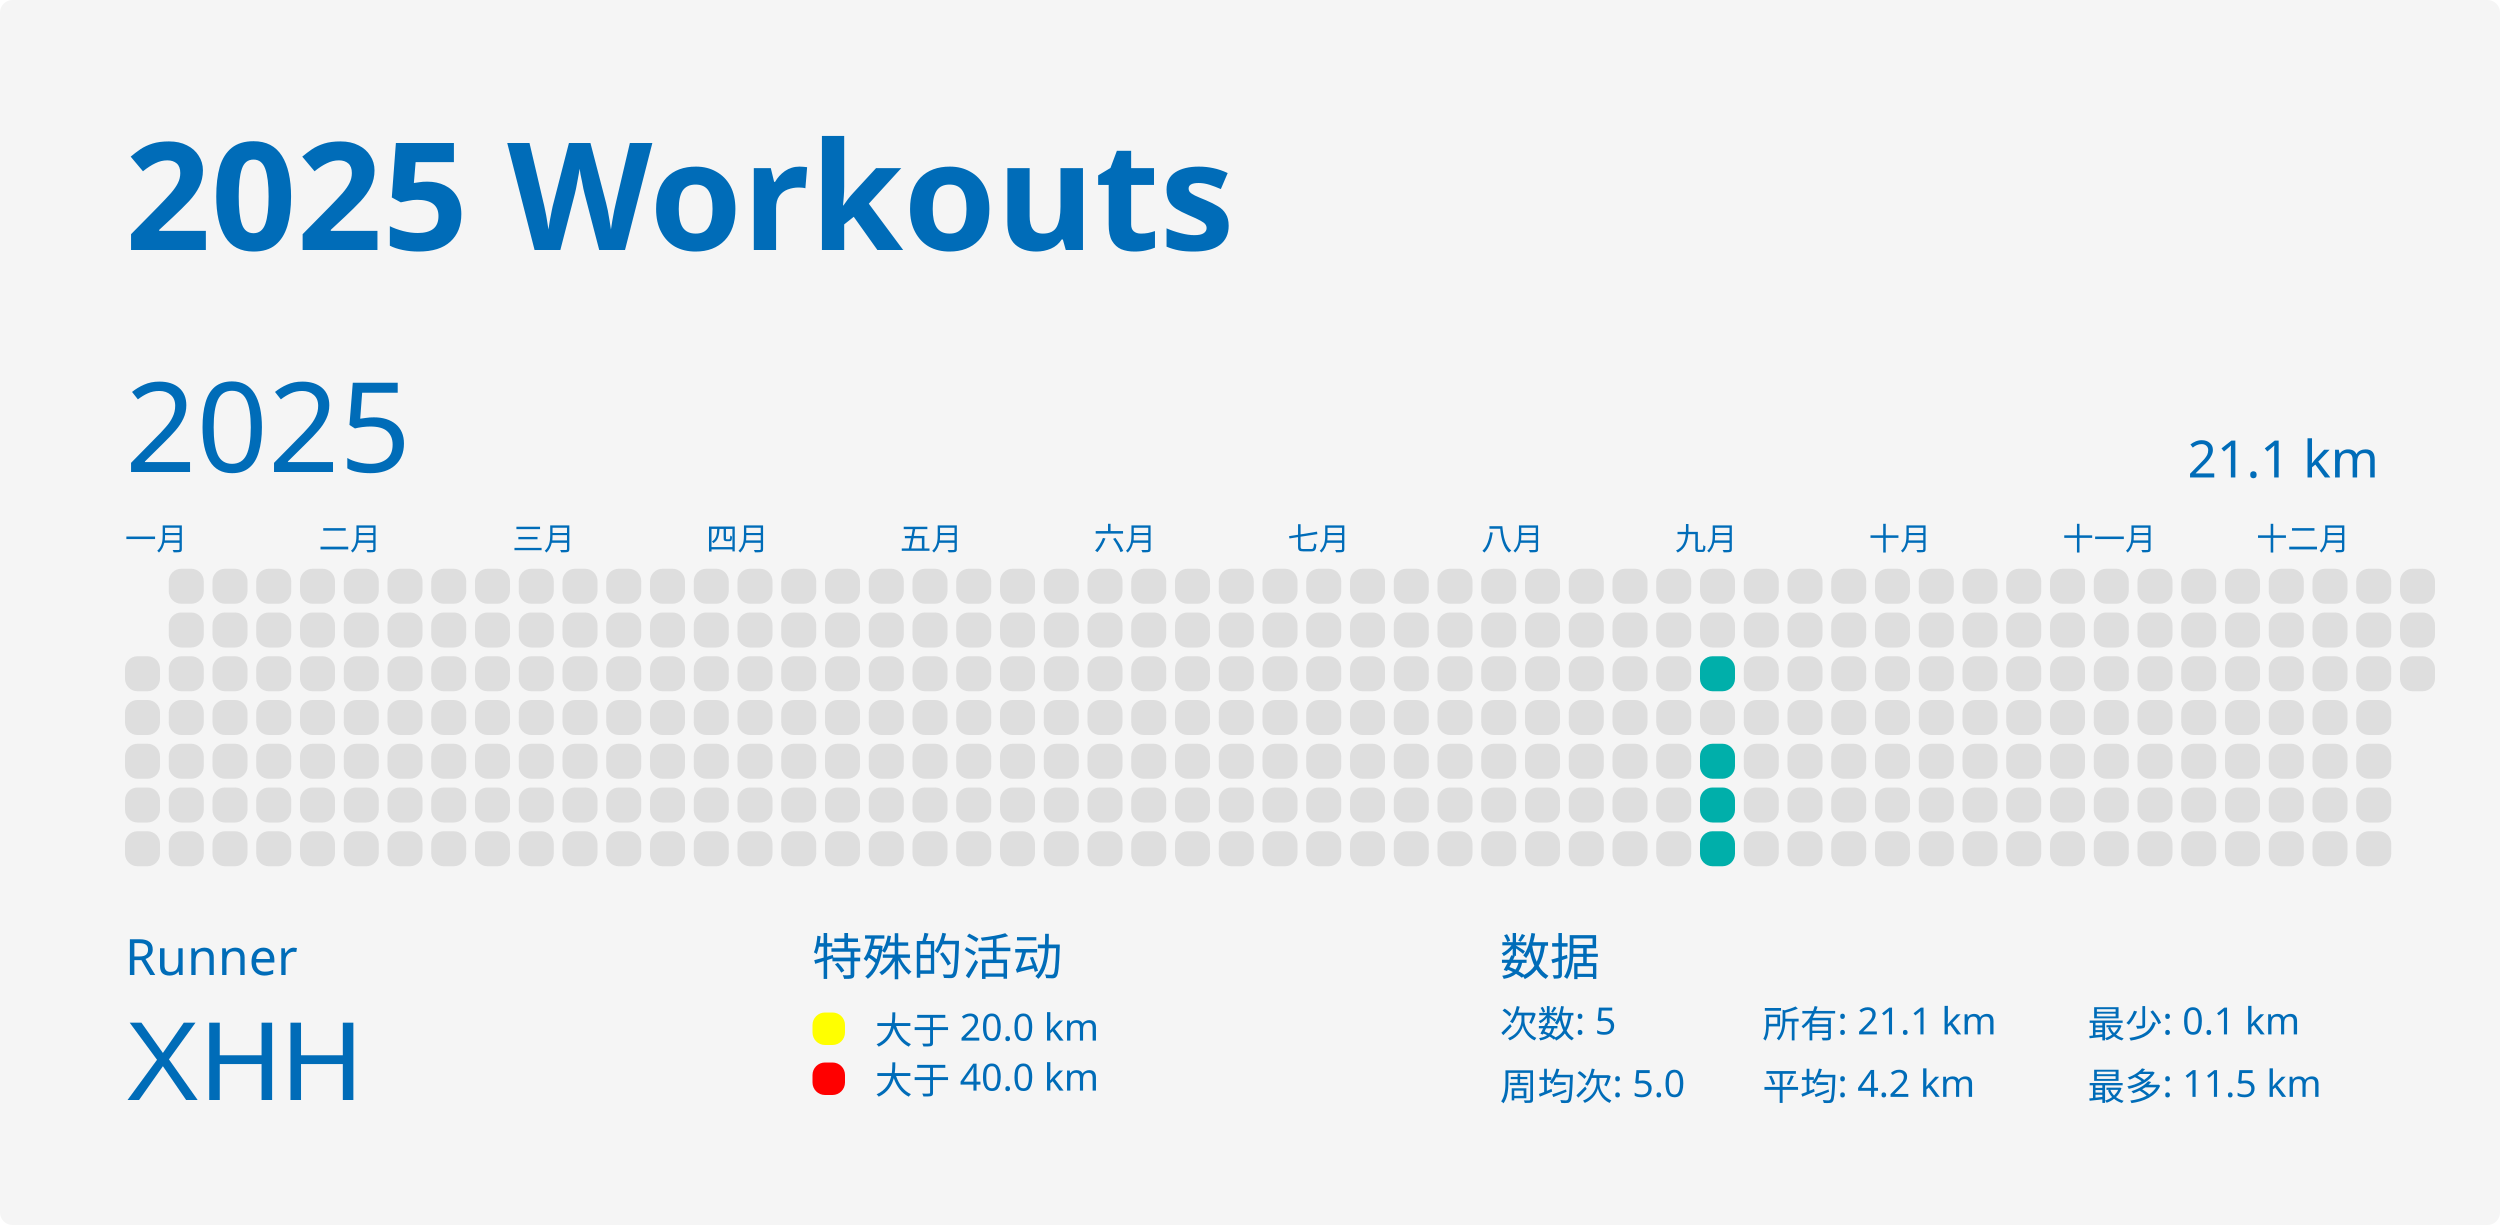
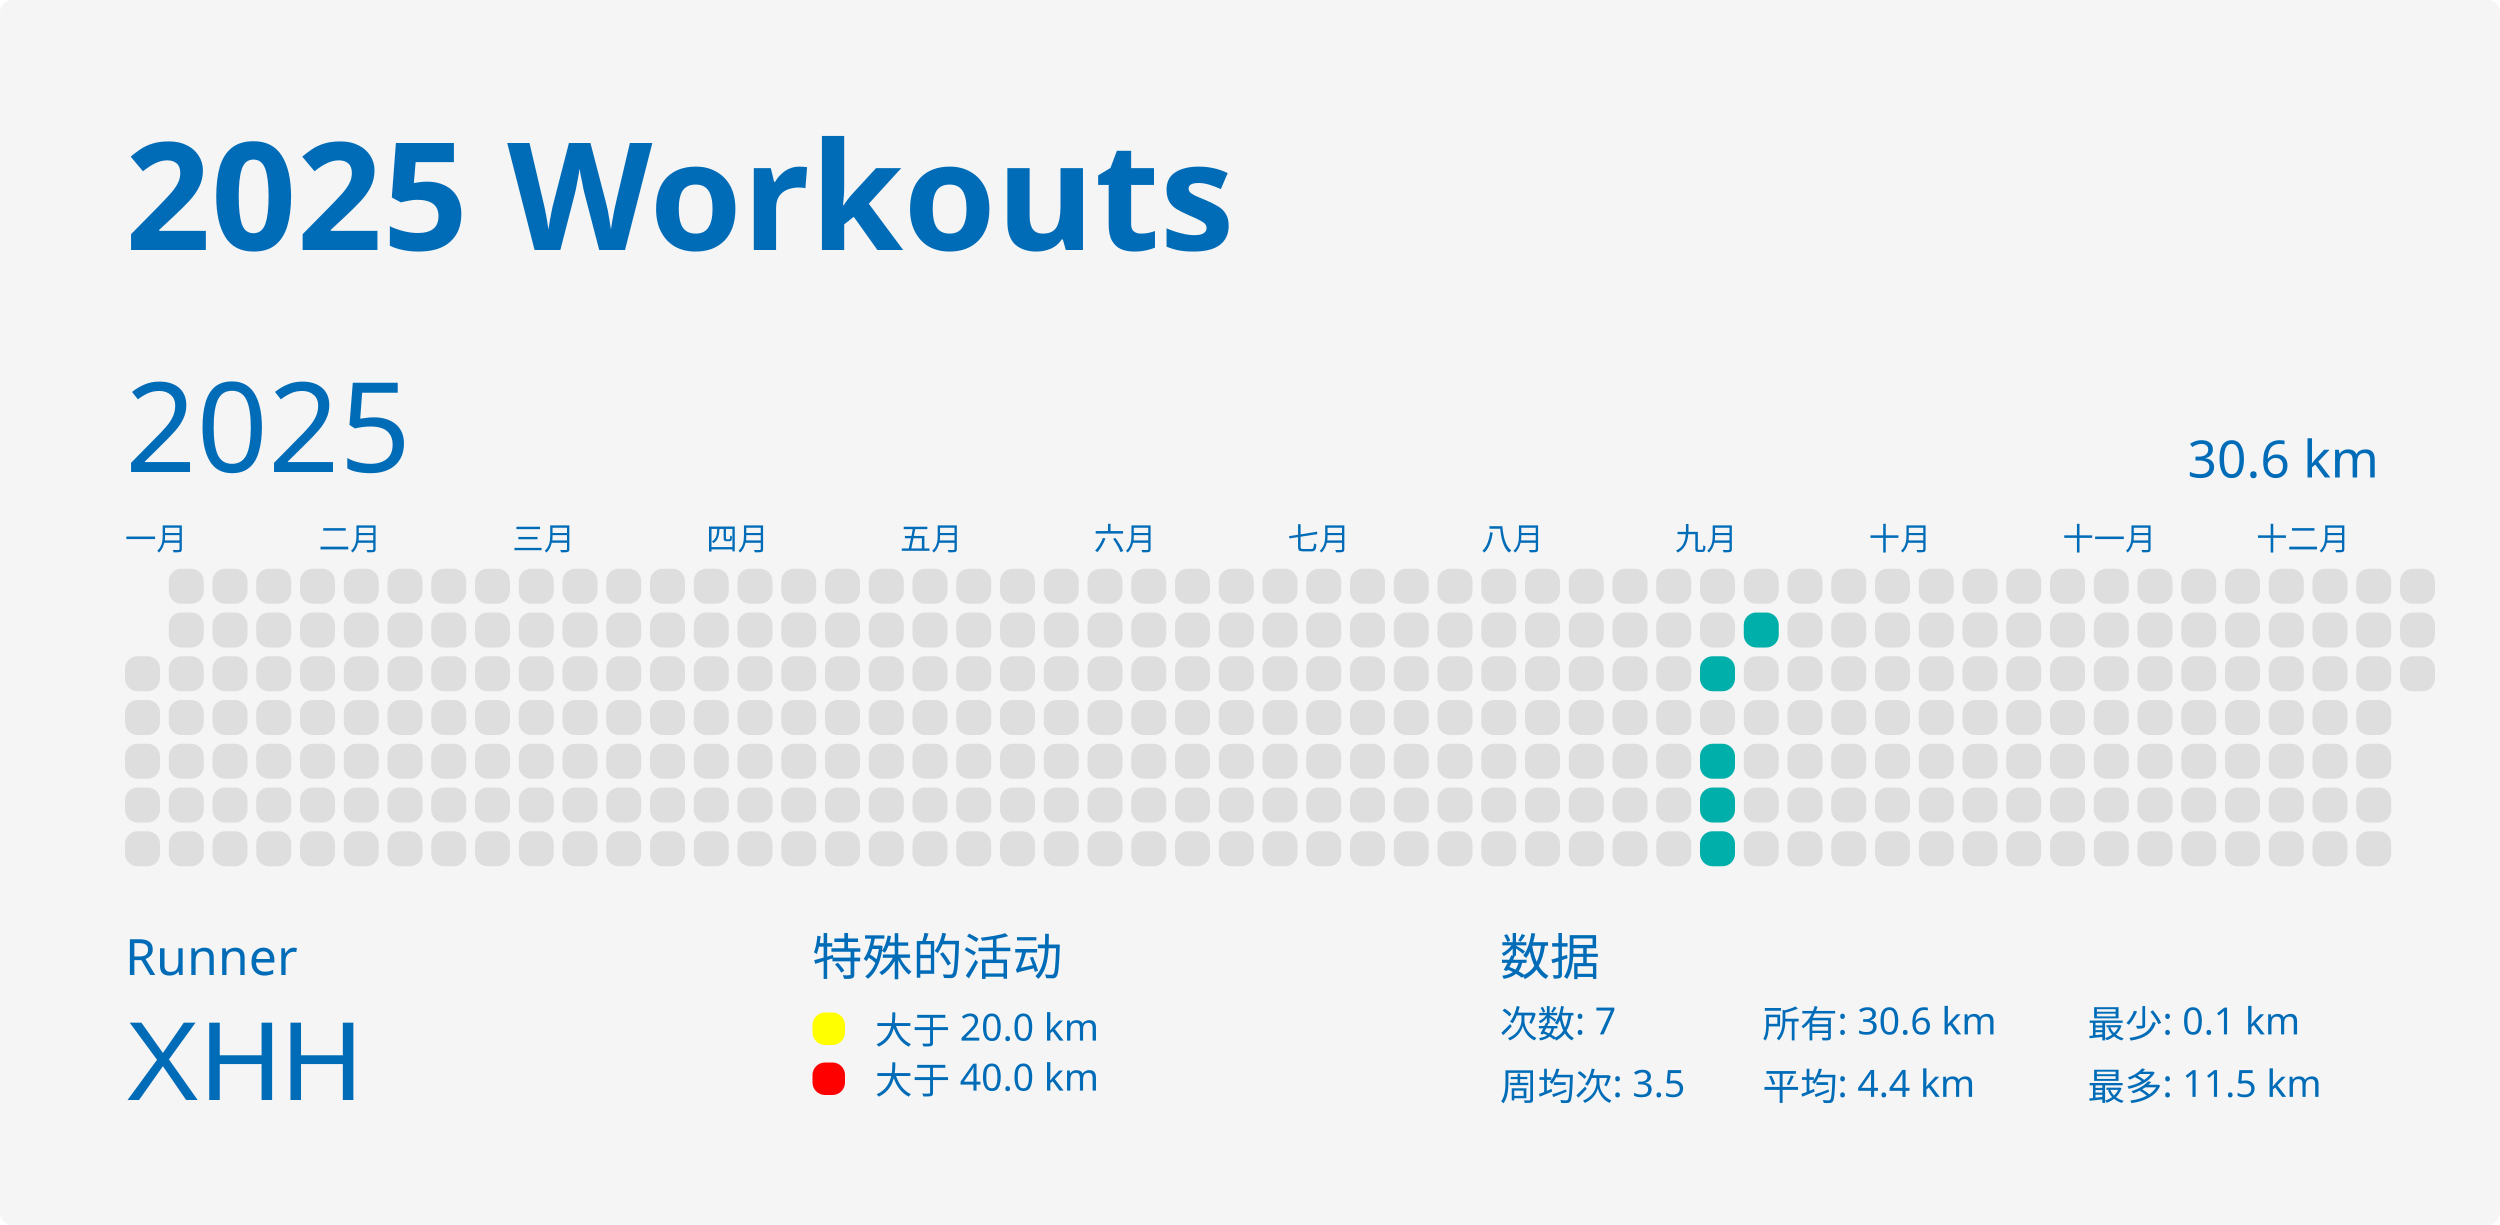
<svg xmlns="http://www.w3.org/2000/svg" baseProfile="full" height="98mm" version="1.1" viewBox="0,0,200,98" width="200mm">
  <defs />
  <rect fill="#f5f5f5" height="98" rx="1" ry="1" width="200" x="0" y="0" />
  <text fill="#006cb8" style="font-size:12px; font-family:MGI-Regular; font-weight:bold;" x="10" y="20">2025 Workouts</text>
  <text fill="#006cb8" style="font-size:4px; font-family:MGI-Regular" x="10" y="78">Runner</text>
  <text fill="#006cb8" style="font-size:9px; font-family:Arial" x="10" y="88">XHH</text>
  <text fill="#006cb8" style="font-size:4px; font-family:MGI-Regular" x="65" y="78">特殊的活动</text>
  <rect fill="yellow" height="2.6" rx="1" ry="1" width="2.6" x="65" y="81" />
  <text fill="#006cb8" style="font-size:3px; font-family:MGI-Regular" x="70" y="83.5">大于 20.0 km</text>
  <rect fill="red" height="2.6" rx="1" ry="1" width="2.6" x="65" y="85" />
  <text fill="#006cb8" style="font-size:3px; font-family:MGI-Regular" x="70" y="87.5">大于 40.0 km</text>
  <text fill="#006cb8" style="font-size:4px; font-family:MGI-Regular" x="120" y="78">数据</text>
-   <text fill="#006cb8" style="font-size:3px; font-family:MGI-Regular" x="120" y="83">次数: 5</text>
-   <text fill="#006cb8" style="font-size:3px; font-family:MGI-Regular" x="120" y="88">周均次: 5.0</text>
-   <text fill="#006cb8" style="font-size:3px; font-family:MGI-Regular" x="141" y="83">所有: 21.1 km</text>
-   <text fill="#006cb8" style="font-size:3px; font-family:MGI-Regular" x="141" y="88">平均: 4.2 km</text>
+   <text fill="#006cb8" style="font-size:3px; font-family:MGI-Regular" x="120" y="83">次数: 7</text>
+   <text fill="#006cb8" style="font-size:3px; font-family:MGI-Regular" x="120" y="88">周均次: 3.5</text>
+   <text fill="#006cb8" style="font-size:3px; font-family:MGI-Regular" x="141" y="83">所有: 30.6 km</text>
+   <text fill="#006cb8" style="font-size:3px; font-family:MGI-Regular" x="141" y="88">平均: 4.4 km</text>
  <text fill="#006cb8" style="font-size:3px; font-family:MGI-Regular" x="167" y="83">最少: 0.1 km</text>
  <text fill="#006cb8" style="font-size:3px; font-family:MGI-Regular" x="167" y="88">最多: 11.5 km</text>
  <text dominant-baseline="hanging" fill="#006cb8" style="font-size:10.0px; font-family:MGI-Regular;" x="10" y="30">2025</text>
-   <text dominant-baseline="hanging" fill="#006cb8" style="font-size:4.125px; font-family:MGI-Regular;" x="175" y="35">21.1 km</text>
+   <text dominant-baseline="hanging" fill="#006cb8" style="font-size:4.125px; font-family:MGI-Regular;" x="175" y="35">30.6 km</text>
  <text fill="#006cb8" style="font-size:2.5px; font-family:MGI-Regular" x="10.0" y="44">一月</text>
  <text fill="#006cb8" style="font-size:2.5px; font-family:MGI-Regular" x="25.5" y="44">二月</text>
  <text fill="#006cb8" style="font-size:2.5px; font-family:MGI-Regular" x="41.0" y="44">三月</text>
  <text fill="#006cb8" style="font-size:2.5px; font-family:MGI-Regular" x="56.5" y="44">四月</text>
  <text fill="#006cb8" style="font-size:2.5px; font-family:MGI-Regular" x="72.0" y="44">五月</text>
  <text fill="#006cb8" style="font-size:2.5px; font-family:MGI-Regular" x="87.5" y="44">六月</text>
  <text fill="#006cb8" style="font-size:2.5px; font-family:MGI-Regular" x="103.0" y="44">七月</text>
  <text fill="#006cb8" style="font-size:2.5px; font-family:MGI-Regular" x="118.5" y="44">八月</text>
  <text fill="#006cb8" style="font-size:2.5px; font-family:MGI-Regular" x="134.0" y="44">九月</text>
  <text fill="#006cb8" style="font-size:2.5px; font-family:MGI-Regular" x="149.5" y="44">十月</text>
  <text fill="#006cb8" style="font-size:2.5px; font-family:MGI-Regular" x="165.0" y="44">十一月</text>
  <text fill="#006cb8" style="font-size:2.5px; font-family:MGI-Regular" x="180.5" y="44">十二月</text>
  <rect fill="#dedede" height="2.8" rx="1" ry="1" width="2.8" x="10.0" y="52.5" />
  <rect fill="#dedede" height="2.8" rx="1" ry="1" width="2.8" x="10.0" y="56.0" />
  <rect fill="#dedede" height="2.8" rx="1" ry="1" width="2.8" x="10.0" y="59.5" />
  <rect fill="#dedede" height="2.8" rx="1" ry="1" width="2.8" x="10.0" y="63.0" />
  <rect fill="#dedede" height="2.8" rx="1" ry="1" width="2.8" x="10.0" y="66.5" />
  <rect fill="#dedede" height="2.8" rx="1" ry="1" width="2.8" x="13.5" y="45.5" />
  <rect fill="#dedede" height="2.8" rx="1" ry="1" width="2.8" x="13.5" y="49.0" />
  <rect fill="#dedede" height="2.8" rx="1" ry="1" width="2.8" x="13.5" y="52.5" />
  <rect fill="#dedede" height="2.8" rx="1" ry="1" width="2.8" x="13.5" y="56.0" />
  <rect fill="#dedede" height="2.8" rx="1" ry="1" width="2.8" x="13.5" y="59.5" />
  <rect fill="#dedede" height="2.8" rx="1" ry="1" width="2.8" x="13.5" y="63.0" />
  <rect fill="#dedede" height="2.8" rx="1" ry="1" width="2.8" x="13.5" y="66.5" />
  <rect fill="#dedede" height="2.8" rx="1" ry="1" width="2.8" x="17.0" y="45.5" />
  <rect fill="#dedede" height="2.8" rx="1" ry="1" width="2.8" x="17.0" y="49.0" />
  <rect fill="#dedede" height="2.8" rx="1" ry="1" width="2.8" x="17.0" y="52.5" />
  <rect fill="#dedede" height="2.8" rx="1" ry="1" width="2.8" x="17.0" y="56.0" />
  <rect fill="#dedede" height="2.8" rx="1" ry="1" width="2.8" x="17.0" y="59.5" />
  <rect fill="#dedede" height="2.8" rx="1" ry="1" width="2.8" x="17.0" y="63.0" />
  <rect fill="#dedede" height="2.8" rx="1" ry="1" width="2.8" x="17.0" y="66.5" />
  <rect fill="#dedede" height="2.8" rx="1" ry="1" width="2.8" x="20.5" y="45.5" />
  <rect fill="#dedede" height="2.8" rx="1" ry="1" width="2.8" x="20.5" y="49.0" />
  <rect fill="#dedede" height="2.8" rx="1" ry="1" width="2.8" x="20.5" y="52.5" />
  <rect fill="#dedede" height="2.8" rx="1" ry="1" width="2.8" x="20.5" y="56.0" />
  <rect fill="#dedede" height="2.8" rx="1" ry="1" width="2.8" x="20.5" y="59.5" />
  <rect fill="#dedede" height="2.8" rx="1" ry="1" width="2.8" x="20.5" y="63.0" />
  <rect fill="#dedede" height="2.8" rx="1" ry="1" width="2.8" x="20.5" y="66.5" />
  <rect fill="#dedede" height="2.8" rx="1" ry="1" width="2.8" x="24.0" y="45.5" />
  <rect fill="#dedede" height="2.8" rx="1" ry="1" width="2.8" x="24.0" y="49.0" />
  <rect fill="#dedede" height="2.8" rx="1" ry="1" width="2.8" x="24.0" y="52.5" />
  <rect fill="#dedede" height="2.8" rx="1" ry="1" width="2.8" x="24.0" y="56.0" />
  <rect fill="#dedede" height="2.8" rx="1" ry="1" width="2.8" x="24.0" y="59.5" />
  <rect fill="#dedede" height="2.8" rx="1" ry="1" width="2.8" x="24.0" y="63.0" />
  <rect fill="#dedede" height="2.8" rx="1" ry="1" width="2.8" x="24.0" y="66.5" />
  <rect fill="#dedede" height="2.8" rx="1" ry="1" width="2.8" x="27.5" y="45.5" />
  <rect fill="#dedede" height="2.8" rx="1" ry="1" width="2.8" x="27.5" y="49.0" />
  <rect fill="#dedede" height="2.8" rx="1" ry="1" width="2.8" x="27.5" y="52.5" />
  <rect fill="#dedede" height="2.8" rx="1" ry="1" width="2.8" x="27.5" y="56.0" />
  <rect fill="#dedede" height="2.8" rx="1" ry="1" width="2.8" x="27.5" y="59.5" />
  <rect fill="#dedede" height="2.8" rx="1" ry="1" width="2.8" x="27.5" y="63.0" />
  <rect fill="#dedede" height="2.8" rx="1" ry="1" width="2.8" x="27.5" y="66.5" />
  <rect fill="#dedede" height="2.8" rx="1" ry="1" width="2.8" x="31.0" y="45.5" />
  <rect fill="#dedede" height="2.8" rx="1" ry="1" width="2.8" x="31.0" y="49.0" />
  <rect fill="#dedede" height="2.8" rx="1" ry="1" width="2.8" x="31.0" y="52.5" />
  <rect fill="#dedede" height="2.8" rx="1" ry="1" width="2.8" x="31.0" y="56.0" />
  <rect fill="#dedede" height="2.8" rx="1" ry="1" width="2.8" x="31.0" y="59.5" />
  <rect fill="#dedede" height="2.8" rx="1" ry="1" width="2.8" x="31.0" y="63.0" />
  <rect fill="#dedede" height="2.8" rx="1" ry="1" width="2.8" x="31.0" y="66.5" />
  <rect fill="#dedede" height="2.8" rx="1" ry="1" width="2.8" x="34.5" y="45.5" />
  <rect fill="#dedede" height="2.8" rx="1" ry="1" width="2.8" x="34.5" y="49.0" />
  <rect fill="#dedede" height="2.8" rx="1" ry="1" width="2.8" x="34.5" y="52.5" />
  <rect fill="#dedede" height="2.8" rx="1" ry="1" width="2.8" x="34.5" y="56.0" />
  <rect fill="#dedede" height="2.8" rx="1" ry="1" width="2.8" x="34.5" y="59.5" />
  <rect fill="#dedede" height="2.8" rx="1" ry="1" width="2.8" x="34.5" y="63.0" />
  <rect fill="#dedede" height="2.8" rx="1" ry="1" width="2.8" x="34.5" y="66.5" />
  <rect fill="#dedede" height="2.8" rx="1" ry="1" width="2.8" x="38.0" y="45.5" />
  <rect fill="#dedede" height="2.8" rx="1" ry="1" width="2.8" x="38.0" y="49.0" />
  <rect fill="#dedede" height="2.8" rx="1" ry="1" width="2.8" x="38.0" y="52.5" />
  <rect fill="#dedede" height="2.8" rx="1" ry="1" width="2.8" x="38.0" y="56.0" />
  <rect fill="#dedede" height="2.8" rx="1" ry="1" width="2.8" x="38.0" y="59.5" />
  <rect fill="#dedede" height="2.8" rx="1" ry="1" width="2.8" x="38.0" y="63.0" />
  <rect fill="#dedede" height="2.8" rx="1" ry="1" width="2.8" x="38.0" y="66.5" />
  <rect fill="#dedede" height="2.8" rx="1" ry="1" width="2.8" x="41.5" y="45.5" />
  <rect fill="#dedede" height="2.8" rx="1" ry="1" width="2.8" x="41.5" y="49.0" />
  <rect fill="#dedede" height="2.8" rx="1" ry="1" width="2.8" x="41.5" y="52.5" />
  <rect fill="#dedede" height="2.8" rx="1" ry="1" width="2.8" x="41.5" y="56.0" />
  <rect fill="#dedede" height="2.8" rx="1" ry="1" width="2.8" x="41.5" y="59.5" />
  <rect fill="#dedede" height="2.8" rx="1" ry="1" width="2.8" x="41.5" y="63.0" />
  <rect fill="#dedede" height="2.8" rx="1" ry="1" width="2.8" x="41.5" y="66.5" />
  <rect fill="#dedede" height="2.8" rx="1" ry="1" width="2.8" x="45.0" y="45.5" />
  <rect fill="#dedede" height="2.8" rx="1" ry="1" width="2.8" x="45.0" y="49.0" />
  <rect fill="#dedede" height="2.8" rx="1" ry="1" width="2.8" x="45.0" y="52.5" />
  <rect fill="#dedede" height="2.8" rx="1" ry="1" width="2.8" x="45.0" y="56.0" />
  <rect fill="#dedede" height="2.8" rx="1" ry="1" width="2.8" x="45.0" y="59.5" />
  <rect fill="#dedede" height="2.8" rx="1" ry="1" width="2.8" x="45.0" y="63.0" />
  <rect fill="#dedede" height="2.8" rx="1" ry="1" width="2.8" x="45.0" y="66.5" />
  <rect fill="#dedede" height="2.8" rx="1" ry="1" width="2.8" x="48.5" y="45.5" />
  <rect fill="#dedede" height="2.8" rx="1" ry="1" width="2.8" x="48.5" y="49.0" />
  <rect fill="#dedede" height="2.8" rx="1" ry="1" width="2.8" x="48.5" y="52.5" />
  <rect fill="#dedede" height="2.8" rx="1" ry="1" width="2.8" x="48.5" y="56.0" />
  <rect fill="#dedede" height="2.8" rx="1" ry="1" width="2.8" x="48.5" y="59.5" />
  <rect fill="#dedede" height="2.8" rx="1" ry="1" width="2.8" x="48.5" y="63.0" />
  <rect fill="#dedede" height="2.8" rx="1" ry="1" width="2.8" x="48.5" y="66.5" />
  <rect fill="#dedede" height="2.8" rx="1" ry="1" width="2.8" x="52.0" y="45.5" />
  <rect fill="#dedede" height="2.8" rx="1" ry="1" width="2.8" x="52.0" y="49.0" />
  <rect fill="#dedede" height="2.8" rx="1" ry="1" width="2.8" x="52.0" y="52.5" />
  <rect fill="#dedede" height="2.8" rx="1" ry="1" width="2.8" x="52.0" y="56.0" />
  <rect fill="#dedede" height="2.8" rx="1" ry="1" width="2.8" x="52.0" y="59.5" />
  <rect fill="#dedede" height="2.8" rx="1" ry="1" width="2.8" x="52.0" y="63.0" />
  <rect fill="#dedede" height="2.8" rx="1" ry="1" width="2.8" x="52.0" y="66.5" />
  <rect fill="#dedede" height="2.8" rx="1" ry="1" width="2.8" x="55.5" y="45.5" />
  <rect fill="#dedede" height="2.8" rx="1" ry="1" width="2.8" x="55.5" y="49.0" />
  <rect fill="#dedede" height="2.8" rx="1" ry="1" width="2.8" x="55.5" y="52.5" />
  <rect fill="#dedede" height="2.8" rx="1" ry="1" width="2.8" x="55.5" y="56.0" />
  <rect fill="#dedede" height="2.8" rx="1" ry="1" width="2.8" x="55.5" y="59.5" />
  <rect fill="#dedede" height="2.8" rx="1" ry="1" width="2.8" x="55.5" y="63.0" />
  <rect fill="#dedede" height="2.8" rx="1" ry="1" width="2.8" x="55.5" y="66.5" />
  <rect fill="#dedede" height="2.8" rx="1" ry="1" width="2.8" x="59.0" y="45.5" />
  <rect fill="#dedede" height="2.8" rx="1" ry="1" width="2.8" x="59.0" y="49.0" />
  <rect fill="#dedede" height="2.8" rx="1" ry="1" width="2.8" x="59.0" y="52.5" />
  <rect fill="#dedede" height="2.8" rx="1" ry="1" width="2.8" x="59.0" y="56.0" />
  <rect fill="#dedede" height="2.8" rx="1" ry="1" width="2.8" x="59.0" y="59.5" />
  <rect fill="#dedede" height="2.8" rx="1" ry="1" width="2.8" x="59.0" y="63.0" />
  <rect fill="#dedede" height="2.8" rx="1" ry="1" width="2.8" x="59.0" y="66.5" />
  <rect fill="#dedede" height="2.8" rx="1" ry="1" width="2.8" x="62.5" y="45.5" />
  <rect fill="#dedede" height="2.8" rx="1" ry="1" width="2.8" x="62.5" y="49.0" />
  <rect fill="#dedede" height="2.8" rx="1" ry="1" width="2.8" x="62.5" y="52.5" />
  <rect fill="#dedede" height="2.8" rx="1" ry="1" width="2.8" x="62.5" y="56.0" />
  <rect fill="#dedede" height="2.8" rx="1" ry="1" width="2.8" x="62.5" y="59.5" />
  <rect fill="#dedede" height="2.8" rx="1" ry="1" width="2.8" x="62.5" y="63.0" />
  <rect fill="#dedede" height="2.8" rx="1" ry="1" width="2.8" x="62.5" y="66.5" />
  <rect fill="#dedede" height="2.8" rx="1" ry="1" width="2.8" x="66.0" y="45.5" />
  <rect fill="#dedede" height="2.8" rx="1" ry="1" width="2.8" x="66.0" y="49.0" />
  <rect fill="#dedede" height="2.8" rx="1" ry="1" width="2.8" x="66.0" y="52.5" />
  <rect fill="#dedede" height="2.8" rx="1" ry="1" width="2.8" x="66.0" y="56.0" />
  <rect fill="#dedede" height="2.8" rx="1" ry="1" width="2.8" x="66.0" y="59.5" />
  <rect fill="#dedede" height="2.8" rx="1" ry="1" width="2.8" x="66.0" y="63.0" />
  <rect fill="#dedede" height="2.8" rx="1" ry="1" width="2.8" x="66.0" y="66.5" />
  <rect fill="#dedede" height="2.8" rx="1" ry="1" width="2.8" x="69.5" y="45.5" />
  <rect fill="#dedede" height="2.8" rx="1" ry="1" width="2.8" x="69.5" y="49.0" />
  <rect fill="#dedede" height="2.8" rx="1" ry="1" width="2.8" x="69.5" y="52.5" />
  <rect fill="#dedede" height="2.8" rx="1" ry="1" width="2.8" x="69.5" y="56.0" />
  <rect fill="#dedede" height="2.8" rx="1" ry="1" width="2.8" x="69.5" y="59.5" />
  <rect fill="#dedede" height="2.8" rx="1" ry="1" width="2.8" x="69.5" y="63.0" />
  <rect fill="#dedede" height="2.8" rx="1" ry="1" width="2.8" x="69.5" y="66.5" />
  <rect fill="#dedede" height="2.8" rx="1" ry="1" width="2.8" x="73.0" y="45.5" />
  <rect fill="#dedede" height="2.8" rx="1" ry="1" width="2.8" x="73.0" y="49.0" />
  <rect fill="#dedede" height="2.8" rx="1" ry="1" width="2.8" x="73.0" y="52.5" />
  <rect fill="#dedede" height="2.8" rx="1" ry="1" width="2.8" x="73.0" y="56.0" />
  <rect fill="#dedede" height="2.8" rx="1" ry="1" width="2.8" x="73.0" y="59.5" />
  <rect fill="#dedede" height="2.8" rx="1" ry="1" width="2.8" x="73.0" y="63.0" />
  <rect fill="#dedede" height="2.8" rx="1" ry="1" width="2.8" x="73.0" y="66.5" />
  <rect fill="#dedede" height="2.8" rx="1" ry="1" width="2.8" x="76.5" y="45.5" />
  <rect fill="#dedede" height="2.8" rx="1" ry="1" width="2.8" x="76.5" y="49.0" />
  <rect fill="#dedede" height="2.8" rx="1" ry="1" width="2.8" x="76.5" y="52.5" />
  <rect fill="#dedede" height="2.8" rx="1" ry="1" width="2.8" x="76.5" y="56.0" />
  <rect fill="#dedede" height="2.8" rx="1" ry="1" width="2.8" x="76.5" y="59.5" />
  <rect fill="#dedede" height="2.8" rx="1" ry="1" width="2.8" x="76.5" y="63.0" />
  <rect fill="#dedede" height="2.8" rx="1" ry="1" width="2.8" x="76.5" y="66.5" />
  <rect fill="#dedede" height="2.8" rx="1" ry="1" width="2.8" x="80.0" y="45.5" />
  <rect fill="#dedede" height="2.8" rx="1" ry="1" width="2.8" x="80.0" y="49.0" />
  <rect fill="#dedede" height="2.8" rx="1" ry="1" width="2.8" x="80.0" y="52.5" />
  <rect fill="#dedede" height="2.8" rx="1" ry="1" width="2.8" x="80.0" y="56.0" />
  <rect fill="#dedede" height="2.8" rx="1" ry="1" width="2.8" x="80.0" y="59.5" />
  <rect fill="#dedede" height="2.8" rx="1" ry="1" width="2.8" x="80.0" y="63.0" />
  <rect fill="#dedede" height="2.8" rx="1" ry="1" width="2.8" x="80.0" y="66.5" />
  <rect fill="#dedede" height="2.8" rx="1" ry="1" width="2.8" x="83.5" y="45.5" />
  <rect fill="#dedede" height="2.8" rx="1" ry="1" width="2.8" x="83.5" y="49.0" />
  <rect fill="#dedede" height="2.8" rx="1" ry="1" width="2.8" x="83.5" y="52.5" />
  <rect fill="#dedede" height="2.8" rx="1" ry="1" width="2.8" x="83.5" y="56.0" />
  <rect fill="#dedede" height="2.8" rx="1" ry="1" width="2.8" x="83.5" y="59.5" />
  <rect fill="#dedede" height="2.8" rx="1" ry="1" width="2.8" x="83.5" y="63.0" />
  <rect fill="#dedede" height="2.8" rx="1" ry="1" width="2.8" x="83.5" y="66.5" />
  <rect fill="#dedede" height="2.8" rx="1" ry="1" width="2.8" x="87.0" y="45.5" />
  <rect fill="#dedede" height="2.8" rx="1" ry="1" width="2.8" x="87.0" y="49.0" />
  <rect fill="#dedede" height="2.8" rx="1" ry="1" width="2.8" x="87.0" y="52.5" />
  <rect fill="#dedede" height="2.8" rx="1" ry="1" width="2.8" x="87.0" y="56.0" />
  <rect fill="#dedede" height="2.8" rx="1" ry="1" width="2.8" x="87.0" y="59.5" />
  <rect fill="#dedede" height="2.8" rx="1" ry="1" width="2.8" x="87.0" y="63.0" />
  <rect fill="#dedede" height="2.8" rx="1" ry="1" width="2.8" x="87.0" y="66.5" />
  <rect fill="#dedede" height="2.8" rx="1" ry="1" width="2.8" x="90.5" y="45.5" />
  <rect fill="#dedede" height="2.8" rx="1" ry="1" width="2.8" x="90.5" y="49.0" />
  <rect fill="#dedede" height="2.8" rx="1" ry="1" width="2.8" x="90.5" y="52.5" />
  <rect fill="#dedede" height="2.8" rx="1" ry="1" width="2.8" x="90.5" y="56.0" />
  <rect fill="#dedede" height="2.8" rx="1" ry="1" width="2.8" x="90.5" y="59.5" />
  <rect fill="#dedede" height="2.8" rx="1" ry="1" width="2.8" x="90.5" y="63.0" />
  <rect fill="#dedede" height="2.8" rx="1" ry="1" width="2.8" x="90.5" y="66.5" />
  <rect fill="#dedede" height="2.8" rx="1" ry="1" width="2.8" x="94.0" y="45.5" />
  <rect fill="#dedede" height="2.8" rx="1" ry="1" width="2.8" x="94.0" y="49.0" />
  <rect fill="#dedede" height="2.8" rx="1" ry="1" width="2.8" x="94.0" y="52.5" />
  <rect fill="#dedede" height="2.8" rx="1" ry="1" width="2.8" x="94.0" y="56.0" />
  <rect fill="#dedede" height="2.8" rx="1" ry="1" width="2.8" x="94.0" y="59.5" />
  <rect fill="#dedede" height="2.8" rx="1" ry="1" width="2.8" x="94.0" y="63.0" />
  <rect fill="#dedede" height="2.8" rx="1" ry="1" width="2.8" x="94.0" y="66.5" />
  <rect fill="#dedede" height="2.8" rx="1" ry="1" width="2.8" x="97.5" y="45.5" />
  <rect fill="#dedede" height="2.8" rx="1" ry="1" width="2.8" x="97.5" y="49.0" />
  <rect fill="#dedede" height="2.8" rx="1" ry="1" width="2.8" x="97.5" y="52.5" />
  <rect fill="#dedede" height="2.8" rx="1" ry="1" width="2.8" x="97.5" y="56.0" />
  <rect fill="#dedede" height="2.8" rx="1" ry="1" width="2.8" x="97.5" y="59.5" />
  <rect fill="#dedede" height="2.8" rx="1" ry="1" width="2.8" x="97.5" y="63.0" />
  <rect fill="#dedede" height="2.8" rx="1" ry="1" width="2.8" x="97.5" y="66.5" />
  <rect fill="#dedede" height="2.8" rx="1" ry="1" width="2.8" x="101.0" y="45.5" />
  <rect fill="#dedede" height="2.8" rx="1" ry="1" width="2.8" x="101.0" y="49.0" />
  <rect fill="#dedede" height="2.8" rx="1" ry="1" width="2.8" x="101.0" y="52.5" />
  <rect fill="#dedede" height="2.8" rx="1" ry="1" width="2.8" x="101.0" y="56.0" />
  <rect fill="#dedede" height="2.8" rx="1" ry="1" width="2.8" x="101.0" y="59.5" />
  <rect fill="#dedede" height="2.8" rx="1" ry="1" width="2.8" x="101.0" y="63.0" />
  <rect fill="#dedede" height="2.8" rx="1" ry="1" width="2.8" x="101.0" y="66.5" />
  <rect fill="#dedede" height="2.8" rx="1" ry="1" width="2.8" x="104.5" y="45.5" />
  <rect fill="#dedede" height="2.8" rx="1" ry="1" width="2.8" x="104.5" y="49.0" />
  <rect fill="#dedede" height="2.8" rx="1" ry="1" width="2.8" x="104.5" y="52.5" />
  <rect fill="#dedede" height="2.8" rx="1" ry="1" width="2.8" x="104.5" y="56.0" />
  <rect fill="#dedede" height="2.8" rx="1" ry="1" width="2.8" x="104.5" y="59.5" />
  <rect fill="#dedede" height="2.8" rx="1" ry="1" width="2.8" x="104.5" y="63.0" />
  <rect fill="#dedede" height="2.8" rx="1" ry="1" width="2.8" x="104.5" y="66.5" />
  <rect fill="#dedede" height="2.8" rx="1" ry="1" width="2.8" x="108.0" y="45.5" />
  <rect fill="#dedede" height="2.8" rx="1" ry="1" width="2.8" x="108.0" y="49.0" />
  <rect fill="#dedede" height="2.8" rx="1" ry="1" width="2.8" x="108.0" y="52.5" />
  <rect fill="#dedede" height="2.8" rx="1" ry="1" width="2.8" x="108.0" y="56.0" />
  <rect fill="#dedede" height="2.8" rx="1" ry="1" width="2.8" x="108.0" y="59.5" />
  <rect fill="#dedede" height="2.8" rx="1" ry="1" width="2.8" x="108.0" y="63.0" />
  <rect fill="#dedede" height="2.8" rx="1" ry="1" width="2.8" x="108.0" y="66.5" />
  <rect fill="#dedede" height="2.8" rx="1" ry="1" width="2.8" x="111.5" y="45.5" />
  <rect fill="#dedede" height="2.8" rx="1" ry="1" width="2.8" x="111.5" y="49.0" />
  <rect fill="#dedede" height="2.8" rx="1" ry="1" width="2.8" x="111.5" y="52.5" />
  <rect fill="#dedede" height="2.8" rx="1" ry="1" width="2.8" x="111.5" y="56.0" />
  <rect fill="#dedede" height="2.8" rx="1" ry="1" width="2.8" x="111.5" y="59.5" />
  <rect fill="#dedede" height="2.8" rx="1" ry="1" width="2.8" x="111.5" y="63.0" />
  <rect fill="#dedede" height="2.8" rx="1" ry="1" width="2.8" x="111.5" y="66.5" />
  <rect fill="#dedede" height="2.8" rx="1" ry="1" width="2.8" x="115.0" y="45.5" />
  <rect fill="#dedede" height="2.8" rx="1" ry="1" width="2.8" x="115.0" y="49.0" />
  <rect fill="#dedede" height="2.8" rx="1" ry="1" width="2.8" x="115.0" y="52.5" />
  <rect fill="#dedede" height="2.8" rx="1" ry="1" width="2.8" x="115.0" y="56.0" />
  <rect fill="#dedede" height="2.8" rx="1" ry="1" width="2.8" x="115.0" y="59.5" />
  <rect fill="#dedede" height="2.8" rx="1" ry="1" width="2.8" x="115.0" y="63.0" />
  <rect fill="#dedede" height="2.8" rx="1" ry="1" width="2.8" x="115.0" y="66.5" />
  <rect fill="#dedede" height="2.8" rx="1" ry="1" width="2.8" x="118.5" y="45.5" />
  <rect fill="#dedede" height="2.8" rx="1" ry="1" width="2.8" x="118.5" y="49.0" />
  <rect fill="#dedede" height="2.8" rx="1" ry="1" width="2.8" x="118.5" y="52.5" />
  <rect fill="#dedede" height="2.8" rx="1" ry="1" width="2.8" x="118.5" y="56.0" />
  <rect fill="#dedede" height="2.8" rx="1" ry="1" width="2.8" x="118.5" y="59.5" />
  <rect fill="#dedede" height="2.8" rx="1" ry="1" width="2.8" x="118.5" y="63.0" />
  <rect fill="#dedede" height="2.8" rx="1" ry="1" width="2.8" x="118.5" y="66.5" />
  <rect fill="#dedede" height="2.8" rx="1" ry="1" width="2.8" x="122.0" y="45.5" />
  <rect fill="#dedede" height="2.8" rx="1" ry="1" width="2.8" x="122.0" y="49.0" />
  <rect fill="#dedede" height="2.8" rx="1" ry="1" width="2.8" x="122.0" y="52.5" />
  <rect fill="#dedede" height="2.8" rx="1" ry="1" width="2.8" x="122.0" y="56.0" />
  <rect fill="#dedede" height="2.8" rx="1" ry="1" width="2.8" x="122.0" y="59.5" />
  <rect fill="#dedede" height="2.8" rx="1" ry="1" width="2.8" x="122.0" y="63.0" />
  <rect fill="#dedede" height="2.8" rx="1" ry="1" width="2.8" x="122.0" y="66.5" />
  <rect fill="#dedede" height="2.8" rx="1" ry="1" width="2.8" x="125.5" y="45.5" />
  <rect fill="#dedede" height="2.8" rx="1" ry="1" width="2.8" x="125.5" y="49.0" />
  <rect fill="#dedede" height="2.8" rx="1" ry="1" width="2.8" x="125.5" y="52.5" />
  <rect fill="#dedede" height="2.8" rx="1" ry="1" width="2.8" x="125.5" y="56.0" />
  <rect fill="#dedede" height="2.8" rx="1" ry="1" width="2.8" x="125.5" y="59.5" />
  <rect fill="#dedede" height="2.8" rx="1" ry="1" width="2.8" x="125.5" y="63.0" />
  <rect fill="#dedede" height="2.8" rx="1" ry="1" width="2.8" x="125.5" y="66.5" />
  <rect fill="#dedede" height="2.8" rx="1" ry="1" width="2.8" x="129.0" y="45.5" />
  <rect fill="#dedede" height="2.8" rx="1" ry="1" width="2.8" x="129.0" y="49.0" />
  <rect fill="#dedede" height="2.8" rx="1" ry="1" width="2.8" x="129.0" y="52.5" />
  <rect fill="#dedede" height="2.8" rx="1" ry="1" width="2.8" x="129.0" y="56.0" />
  <rect fill="#dedede" height="2.8" rx="1" ry="1" width="2.8" x="129.0" y="59.5" />
  <rect fill="#dedede" height="2.8" rx="1" ry="1" width="2.8" x="129.0" y="63.0" />
  <rect fill="#dedede" height="2.8" rx="1" ry="1" width="2.8" x="129.0" y="66.5" />
  <rect fill="#dedede" height="2.8" rx="1" ry="1" width="2.8" x="132.5" y="45.5" />
  <rect fill="#dedede" height="2.8" rx="1" ry="1" width="2.8" x="132.5" y="49.0" />
  <rect fill="#dedede" height="2.8" rx="1" ry="1" width="2.8" x="132.5" y="52.5" />
  <rect fill="#dedede" height="2.8" rx="1" ry="1" width="2.8" x="132.5" y="56.0" />
  <rect fill="#dedede" height="2.8" rx="1" ry="1" width="2.8" x="132.5" y="59.5" />
  <rect fill="#dedede" height="2.8" rx="1" ry="1" width="2.8" x="132.5" y="63.0" />
  <rect fill="#dedede" height="2.8" rx="1" ry="1" width="2.8" x="132.5" y="66.5" />
  <rect fill="#dedede" height="2.8" rx="1" ry="1" width="2.8" x="136.0" y="45.5" />
  <rect fill="#dedede" height="2.8" rx="1" ry="1" width="2.8" x="136.0" y="49.0" />
  <rect fill="#00AFAA" height="2.8" rx="1" ry="1" width="2.8" x="136.0" y="52.5" />
  <rect fill="#dedede" height="2.8" rx="1" ry="1" width="2.8" x="136.0" y="56.0" />
  <rect fill="#00AFAA" height="2.8" rx="1" ry="1" width="2.8" x="136.0" y="59.5" />
  <rect fill="#00AFAA" height="2.8" rx="1" ry="1" width="2.8" x="136.0" y="63.0" />
  <rect fill="#00AFAA" height="2.8" rx="1" ry="1" width="2.8" x="136.0" y="66.5" />
  <rect fill="#dedede" height="2.8" rx="1" ry="1" width="2.8" x="139.5" y="45.5" />
-   <rect fill="#dedede" height="2.8" rx="1" ry="1" width="2.8" x="139.5" y="49.0" />
+   <rect fill="#00AFAA" height="2.8" rx="1" ry="1" width="2.8" x="139.5" y="49.0" />
  <rect fill="#dedede" height="2.8" rx="1" ry="1" width="2.8" x="139.5" y="52.5" />
  <rect fill="#dedede" height="2.8" rx="1" ry="1" width="2.8" x="139.5" y="56.0" />
  <rect fill="#dedede" height="2.8" rx="1" ry="1" width="2.8" x="139.5" y="59.5" />
  <rect fill="#dedede" height="2.8" rx="1" ry="1" width="2.8" x="139.5" y="63.0" />
  <rect fill="#dedede" height="2.8" rx="1" ry="1" width="2.8" x="139.5" y="66.5" />
  <rect fill="#dedede" height="2.8" rx="1" ry="1" width="2.8" x="143.0" y="45.5" />
  <rect fill="#dedede" height="2.8" rx="1" ry="1" width="2.8" x="143.0" y="49.0" />
  <rect fill="#dedede" height="2.8" rx="1" ry="1" width="2.8" x="143.0" y="52.5" />
  <rect fill="#dedede" height="2.8" rx="1" ry="1" width="2.8" x="143.0" y="56.0" />
  <rect fill="#dedede" height="2.8" rx="1" ry="1" width="2.8" x="143.0" y="59.5" />
  <rect fill="#dedede" height="2.8" rx="1" ry="1" width="2.8" x="143.0" y="63.0" />
  <rect fill="#dedede" height="2.8" rx="1" ry="1" width="2.8" x="143.0" y="66.5" />
  <rect fill="#dedede" height="2.8" rx="1" ry="1" width="2.8" x="146.5" y="45.5" />
  <rect fill="#dedede" height="2.8" rx="1" ry="1" width="2.8" x="146.5" y="49.0" />
  <rect fill="#dedede" height="2.8" rx="1" ry="1" width="2.8" x="146.5" y="52.5" />
  <rect fill="#dedede" height="2.8" rx="1" ry="1" width="2.8" x="146.5" y="56.0" />
  <rect fill="#dedede" height="2.8" rx="1" ry="1" width="2.8" x="146.5" y="59.5" />
  <rect fill="#dedede" height="2.8" rx="1" ry="1" width="2.8" x="146.5" y="63.0" />
  <rect fill="#dedede" height="2.8" rx="1" ry="1" width="2.8" x="146.5" y="66.5" />
  <rect fill="#dedede" height="2.8" rx="1" ry="1" width="2.8" x="150.0" y="45.5" />
  <rect fill="#dedede" height="2.8" rx="1" ry="1" width="2.8" x="150.0" y="49.0" />
  <rect fill="#dedede" height="2.8" rx="1" ry="1" width="2.8" x="150.0" y="52.5" />
  <rect fill="#dedede" height="2.8" rx="1" ry="1" width="2.8" x="150.0" y="56.0" />
  <rect fill="#dedede" height="2.8" rx="1" ry="1" width="2.8" x="150.0" y="59.5" />
  <rect fill="#dedede" height="2.8" rx="1" ry="1" width="2.8" x="150.0" y="63.0" />
  <rect fill="#dedede" height="2.8" rx="1" ry="1" width="2.8" x="150.0" y="66.5" />
  <rect fill="#dedede" height="2.8" rx="1" ry="1" width="2.8" x="153.5" y="45.5" />
  <rect fill="#dedede" height="2.8" rx="1" ry="1" width="2.8" x="153.5" y="49.0" />
  <rect fill="#dedede" height="2.8" rx="1" ry="1" width="2.8" x="153.5" y="52.5" />
  <rect fill="#dedede" height="2.8" rx="1" ry="1" width="2.8" x="153.5" y="56.0" />
  <rect fill="#dedede" height="2.8" rx="1" ry="1" width="2.8" x="153.5" y="59.5" />
  <rect fill="#dedede" height="2.8" rx="1" ry="1" width="2.8" x="153.5" y="63.0" />
  <rect fill="#dedede" height="2.8" rx="1" ry="1" width="2.8" x="153.5" y="66.5" />
  <rect fill="#dedede" height="2.8" rx="1" ry="1" width="2.8" x="157.0" y="45.5" />
  <rect fill="#dedede" height="2.8" rx="1" ry="1" width="2.8" x="157.0" y="49.0" />
  <rect fill="#dedede" height="2.8" rx="1" ry="1" width="2.8" x="157.0" y="52.5" />
  <rect fill="#dedede" height="2.8" rx="1" ry="1" width="2.8" x="157.0" y="56.0" />
  <rect fill="#dedede" height="2.8" rx="1" ry="1" width="2.8" x="157.0" y="59.5" />
  <rect fill="#dedede" height="2.8" rx="1" ry="1" width="2.8" x="157.0" y="63.0" />
  <rect fill="#dedede" height="2.8" rx="1" ry="1" width="2.8" x="157.0" y="66.5" />
  <rect fill="#dedede" height="2.8" rx="1" ry="1" width="2.8" x="160.5" y="45.5" />
  <rect fill="#dedede" height="2.8" rx="1" ry="1" width="2.8" x="160.5" y="49.0" />
  <rect fill="#dedede" height="2.8" rx="1" ry="1" width="2.8" x="160.5" y="52.5" />
  <rect fill="#dedede" height="2.8" rx="1" ry="1" width="2.8" x="160.5" y="56.0" />
  <rect fill="#dedede" height="2.8" rx="1" ry="1" width="2.8" x="160.5" y="59.5" />
  <rect fill="#dedede" height="2.8" rx="1" ry="1" width="2.8" x="160.5" y="63.0" />
  <rect fill="#dedede" height="2.8" rx="1" ry="1" width="2.8" x="160.5" y="66.5" />
  <rect fill="#dedede" height="2.8" rx="1" ry="1" width="2.8" x="164.0" y="45.5" />
  <rect fill="#dedede" height="2.8" rx="1" ry="1" width="2.8" x="164.0" y="49.0" />
  <rect fill="#dedede" height="2.8" rx="1" ry="1" width="2.8" x="164.0" y="52.5" />
  <rect fill="#dedede" height="2.8" rx="1" ry="1" width="2.8" x="164.0" y="56.0" />
  <rect fill="#dedede" height="2.8" rx="1" ry="1" width="2.8" x="164.0" y="59.5" />
  <rect fill="#dedede" height="2.8" rx="1" ry="1" width="2.8" x="164.0" y="63.0" />
  <rect fill="#dedede" height="2.8" rx="1" ry="1" width="2.8" x="164.0" y="66.5" />
  <rect fill="#dedede" height="2.8" rx="1" ry="1" width="2.8" x="167.5" y="45.5" />
  <rect fill="#dedede" height="2.8" rx="1" ry="1" width="2.8" x="167.5" y="49.0" />
  <rect fill="#dedede" height="2.8" rx="1" ry="1" width="2.8" x="167.5" y="52.5" />
  <rect fill="#dedede" height="2.8" rx="1" ry="1" width="2.8" x="167.5" y="56.0" />
  <rect fill="#dedede" height="2.8" rx="1" ry="1" width="2.8" x="167.5" y="59.5" />
  <rect fill="#dedede" height="2.8" rx="1" ry="1" width="2.8" x="167.5" y="63.0" />
  <rect fill="#dedede" height="2.8" rx="1" ry="1" width="2.8" x="167.5" y="66.5" />
  <rect fill="#dedede" height="2.8" rx="1" ry="1" width="2.8" x="171.0" y="45.5" />
  <rect fill="#dedede" height="2.8" rx="1" ry="1" width="2.8" x="171.0" y="49.0" />
  <rect fill="#dedede" height="2.8" rx="1" ry="1" width="2.8" x="171.0" y="52.5" />
  <rect fill="#dedede" height="2.8" rx="1" ry="1" width="2.8" x="171.0" y="56.0" />
  <rect fill="#dedede" height="2.8" rx="1" ry="1" width="2.8" x="171.0" y="59.5" />
  <rect fill="#dedede" height="2.8" rx="1" ry="1" width="2.8" x="171.0" y="63.0" />
  <rect fill="#dedede" height="2.8" rx="1" ry="1" width="2.8" x="171.0" y="66.5" />
  <rect fill="#dedede" height="2.8" rx="1" ry="1" width="2.8" x="174.5" y="45.5" />
  <rect fill="#dedede" height="2.8" rx="1" ry="1" width="2.8" x="174.5" y="49.0" />
  <rect fill="#dedede" height="2.8" rx="1" ry="1" width="2.8" x="174.5" y="52.5" />
  <rect fill="#dedede" height="2.8" rx="1" ry="1" width="2.8" x="174.5" y="56.0" />
  <rect fill="#dedede" height="2.8" rx="1" ry="1" width="2.8" x="174.5" y="59.5" />
  <rect fill="#dedede" height="2.8" rx="1" ry="1" width="2.8" x="174.5" y="63.0" />
  <rect fill="#dedede" height="2.8" rx="1" ry="1" width="2.8" x="174.5" y="66.5" />
  <rect fill="#dedede" height="2.8" rx="1" ry="1" width="2.8" x="178.0" y="45.5" />
  <rect fill="#dedede" height="2.8" rx="1" ry="1" width="2.8" x="178.0" y="49.0" />
  <rect fill="#dedede" height="2.8" rx="1" ry="1" width="2.8" x="178.0" y="52.5" />
  <rect fill="#dedede" height="2.8" rx="1" ry="1" width="2.8" x="178.0" y="56.0" />
  <rect fill="#dedede" height="2.8" rx="1" ry="1" width="2.8" x="178.0" y="59.5" />
  <rect fill="#dedede" height="2.8" rx="1" ry="1" width="2.8" x="178.0" y="63.0" />
  <rect fill="#dedede" height="2.8" rx="1" ry="1" width="2.8" x="178.0" y="66.5" />
  <rect fill="#dedede" height="2.8" rx="1" ry="1" width="2.8" x="181.5" y="45.5" />
  <rect fill="#dedede" height="2.8" rx="1" ry="1" width="2.8" x="181.5" y="49.0" />
  <rect fill="#dedede" height="2.8" rx="1" ry="1" width="2.8" x="181.5" y="52.5" />
  <rect fill="#dedede" height="2.8" rx="1" ry="1" width="2.8" x="181.5" y="56.0" />
  <rect fill="#dedede" height="2.8" rx="1" ry="1" width="2.8" x="181.5" y="59.5" />
  <rect fill="#dedede" height="2.8" rx="1" ry="1" width="2.8" x="181.5" y="63.0" />
  <rect fill="#dedede" height="2.8" rx="1" ry="1" width="2.8" x="181.5" y="66.5" />
  <rect fill="#dedede" height="2.8" rx="1" ry="1" width="2.8" x="185.0" y="45.5" />
  <rect fill="#dedede" height="2.8" rx="1" ry="1" width="2.8" x="185.0" y="49.0" />
  <rect fill="#dedede" height="2.8" rx="1" ry="1" width="2.8" x="185.0" y="52.5" />
  <rect fill="#dedede" height="2.8" rx="1" ry="1" width="2.8" x="185.0" y="56.0" />
  <rect fill="#dedede" height="2.8" rx="1" ry="1" width="2.8" x="185.0" y="59.5" />
  <rect fill="#dedede" height="2.8" rx="1" ry="1" width="2.8" x="185.0" y="63.0" />
  <rect fill="#dedede" height="2.8" rx="1" ry="1" width="2.8" x="185.0" y="66.5" />
  <rect fill="#dedede" height="2.8" rx="1" ry="1" width="2.8" x="188.5" y="45.5" />
  <rect fill="#dedede" height="2.8" rx="1" ry="1" width="2.8" x="188.5" y="49.0" />
  <rect fill="#dedede" height="2.8" rx="1" ry="1" width="2.8" x="188.5" y="52.5" />
  <rect fill="#dedede" height="2.8" rx="1" ry="1" width="2.8" x="188.5" y="56.0" />
  <rect fill="#dedede" height="2.8" rx="1" ry="1" width="2.8" x="188.5" y="59.5" />
  <rect fill="#dedede" height="2.8" rx="1" ry="1" width="2.8" x="188.5" y="63.0" />
  <rect fill="#dedede" height="2.8" rx="1" ry="1" width="2.8" x="188.5" y="66.5" />
  <rect fill="#dedede" height="2.8" rx="1" ry="1" width="2.8" x="192.0" y="45.5" />
  <rect fill="#dedede" height="2.8" rx="1" ry="1" width="2.8" x="192.0" y="49.0" />
  <rect fill="#dedede" height="2.8" rx="1" ry="1" width="2.8" x="192.0" y="52.5" />
</svg>
